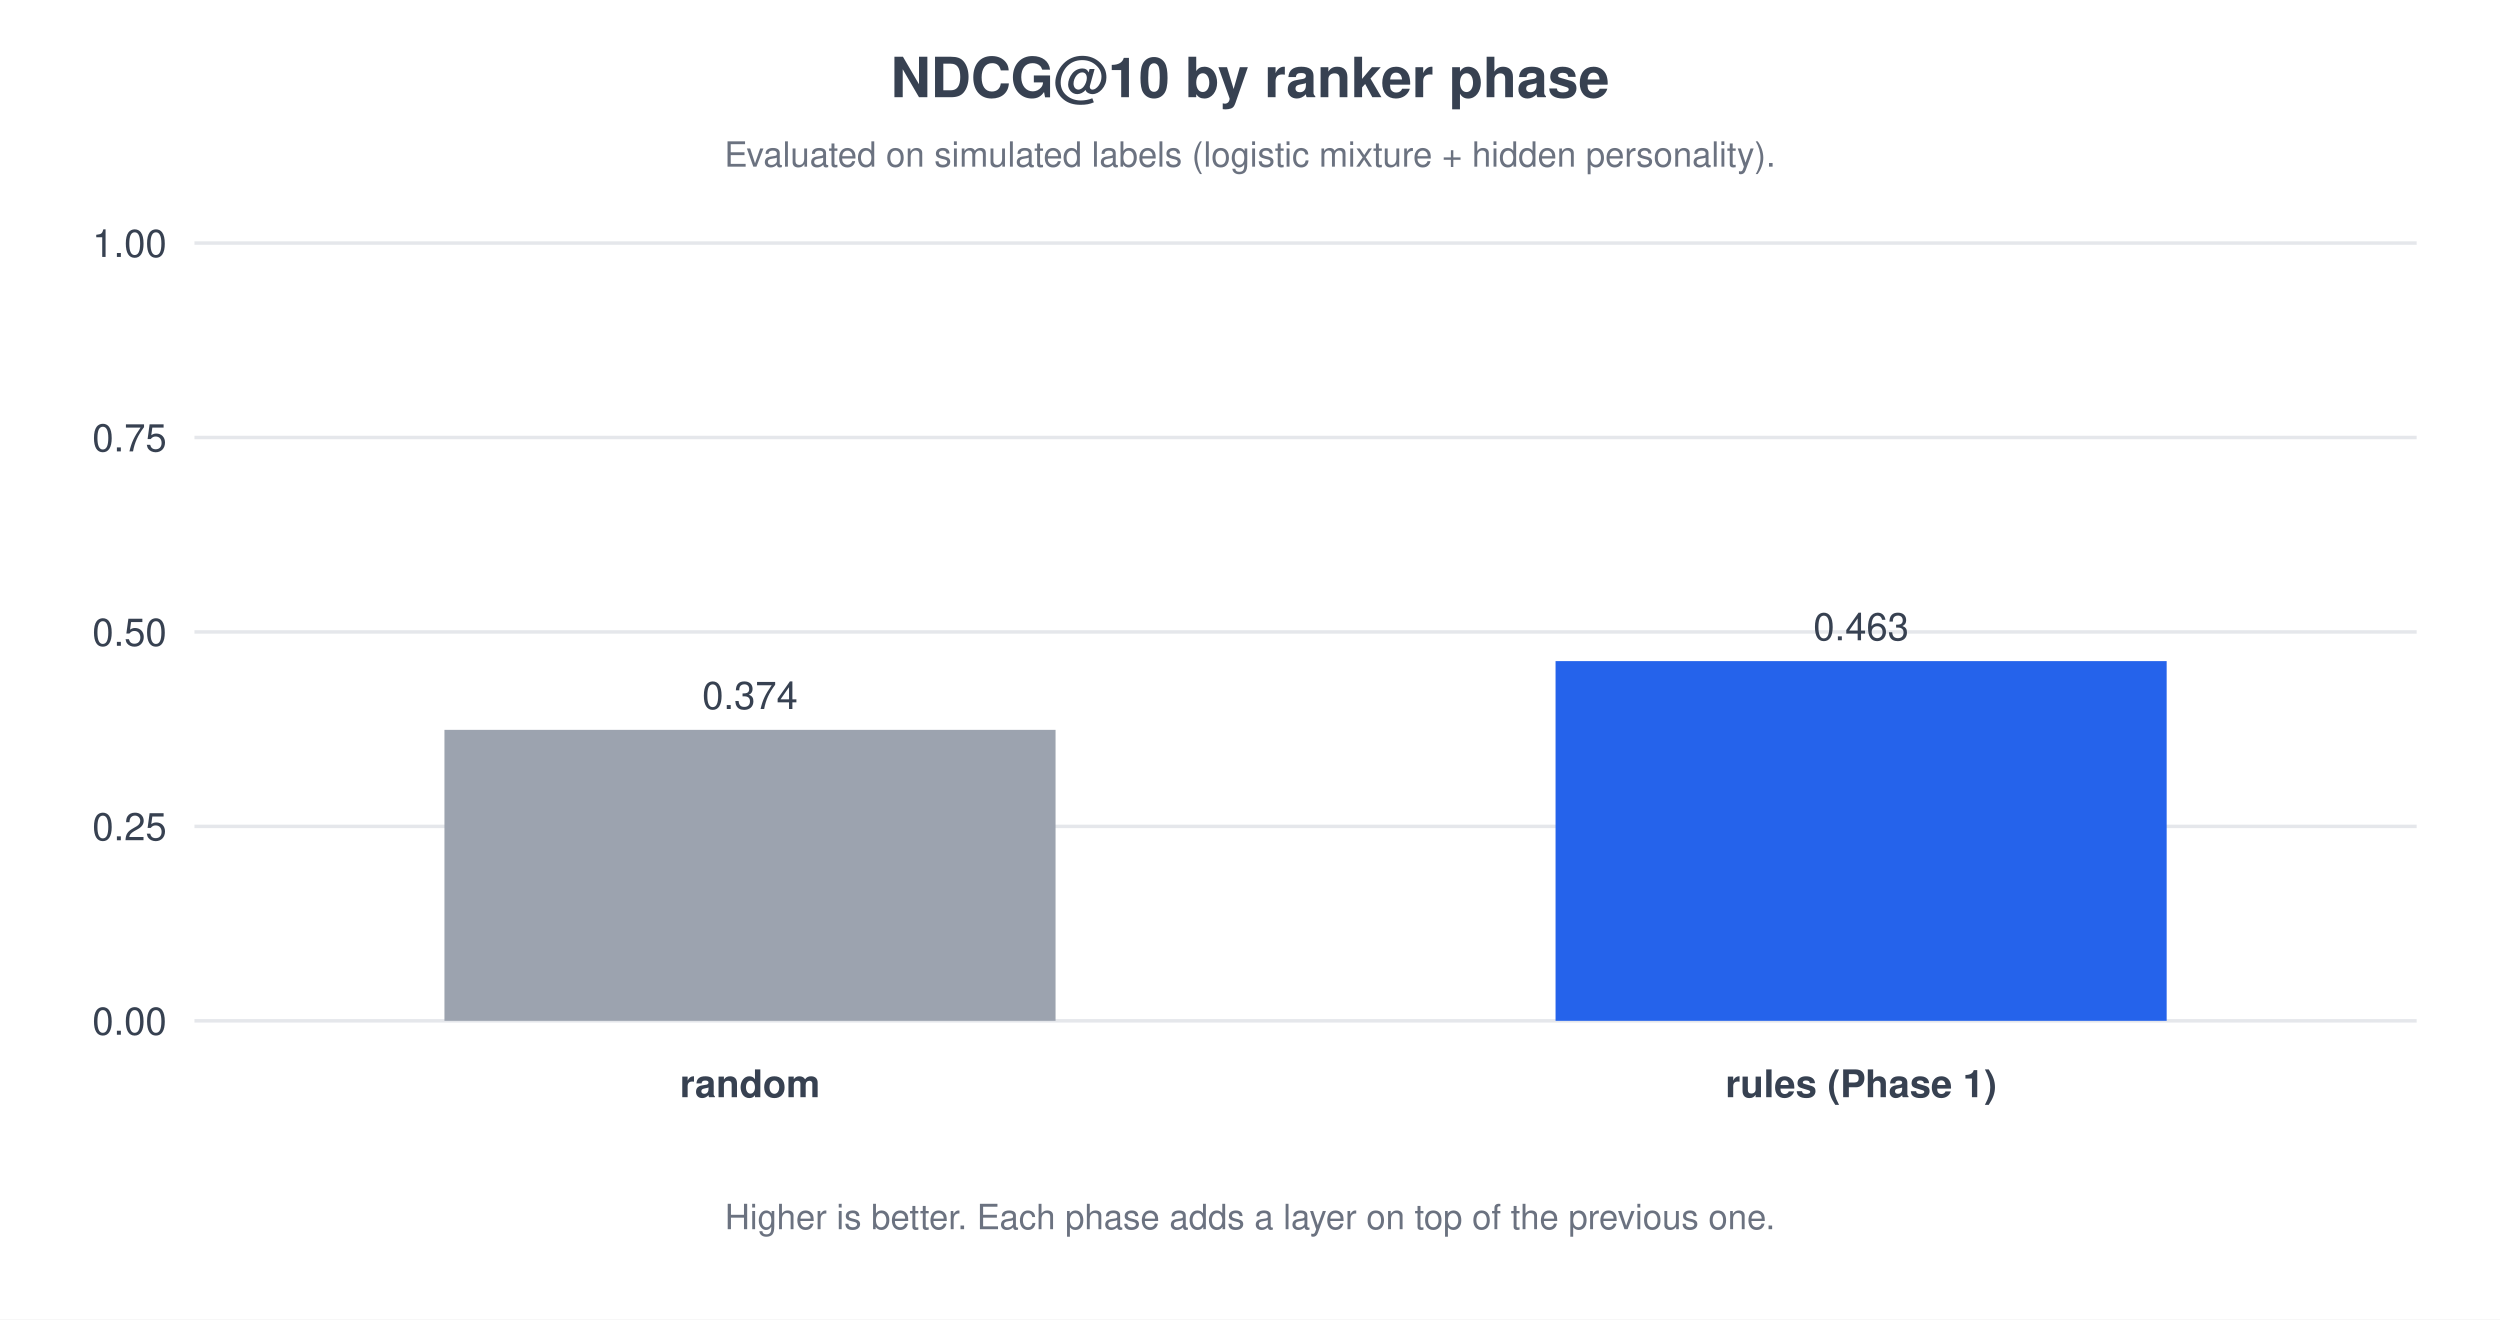
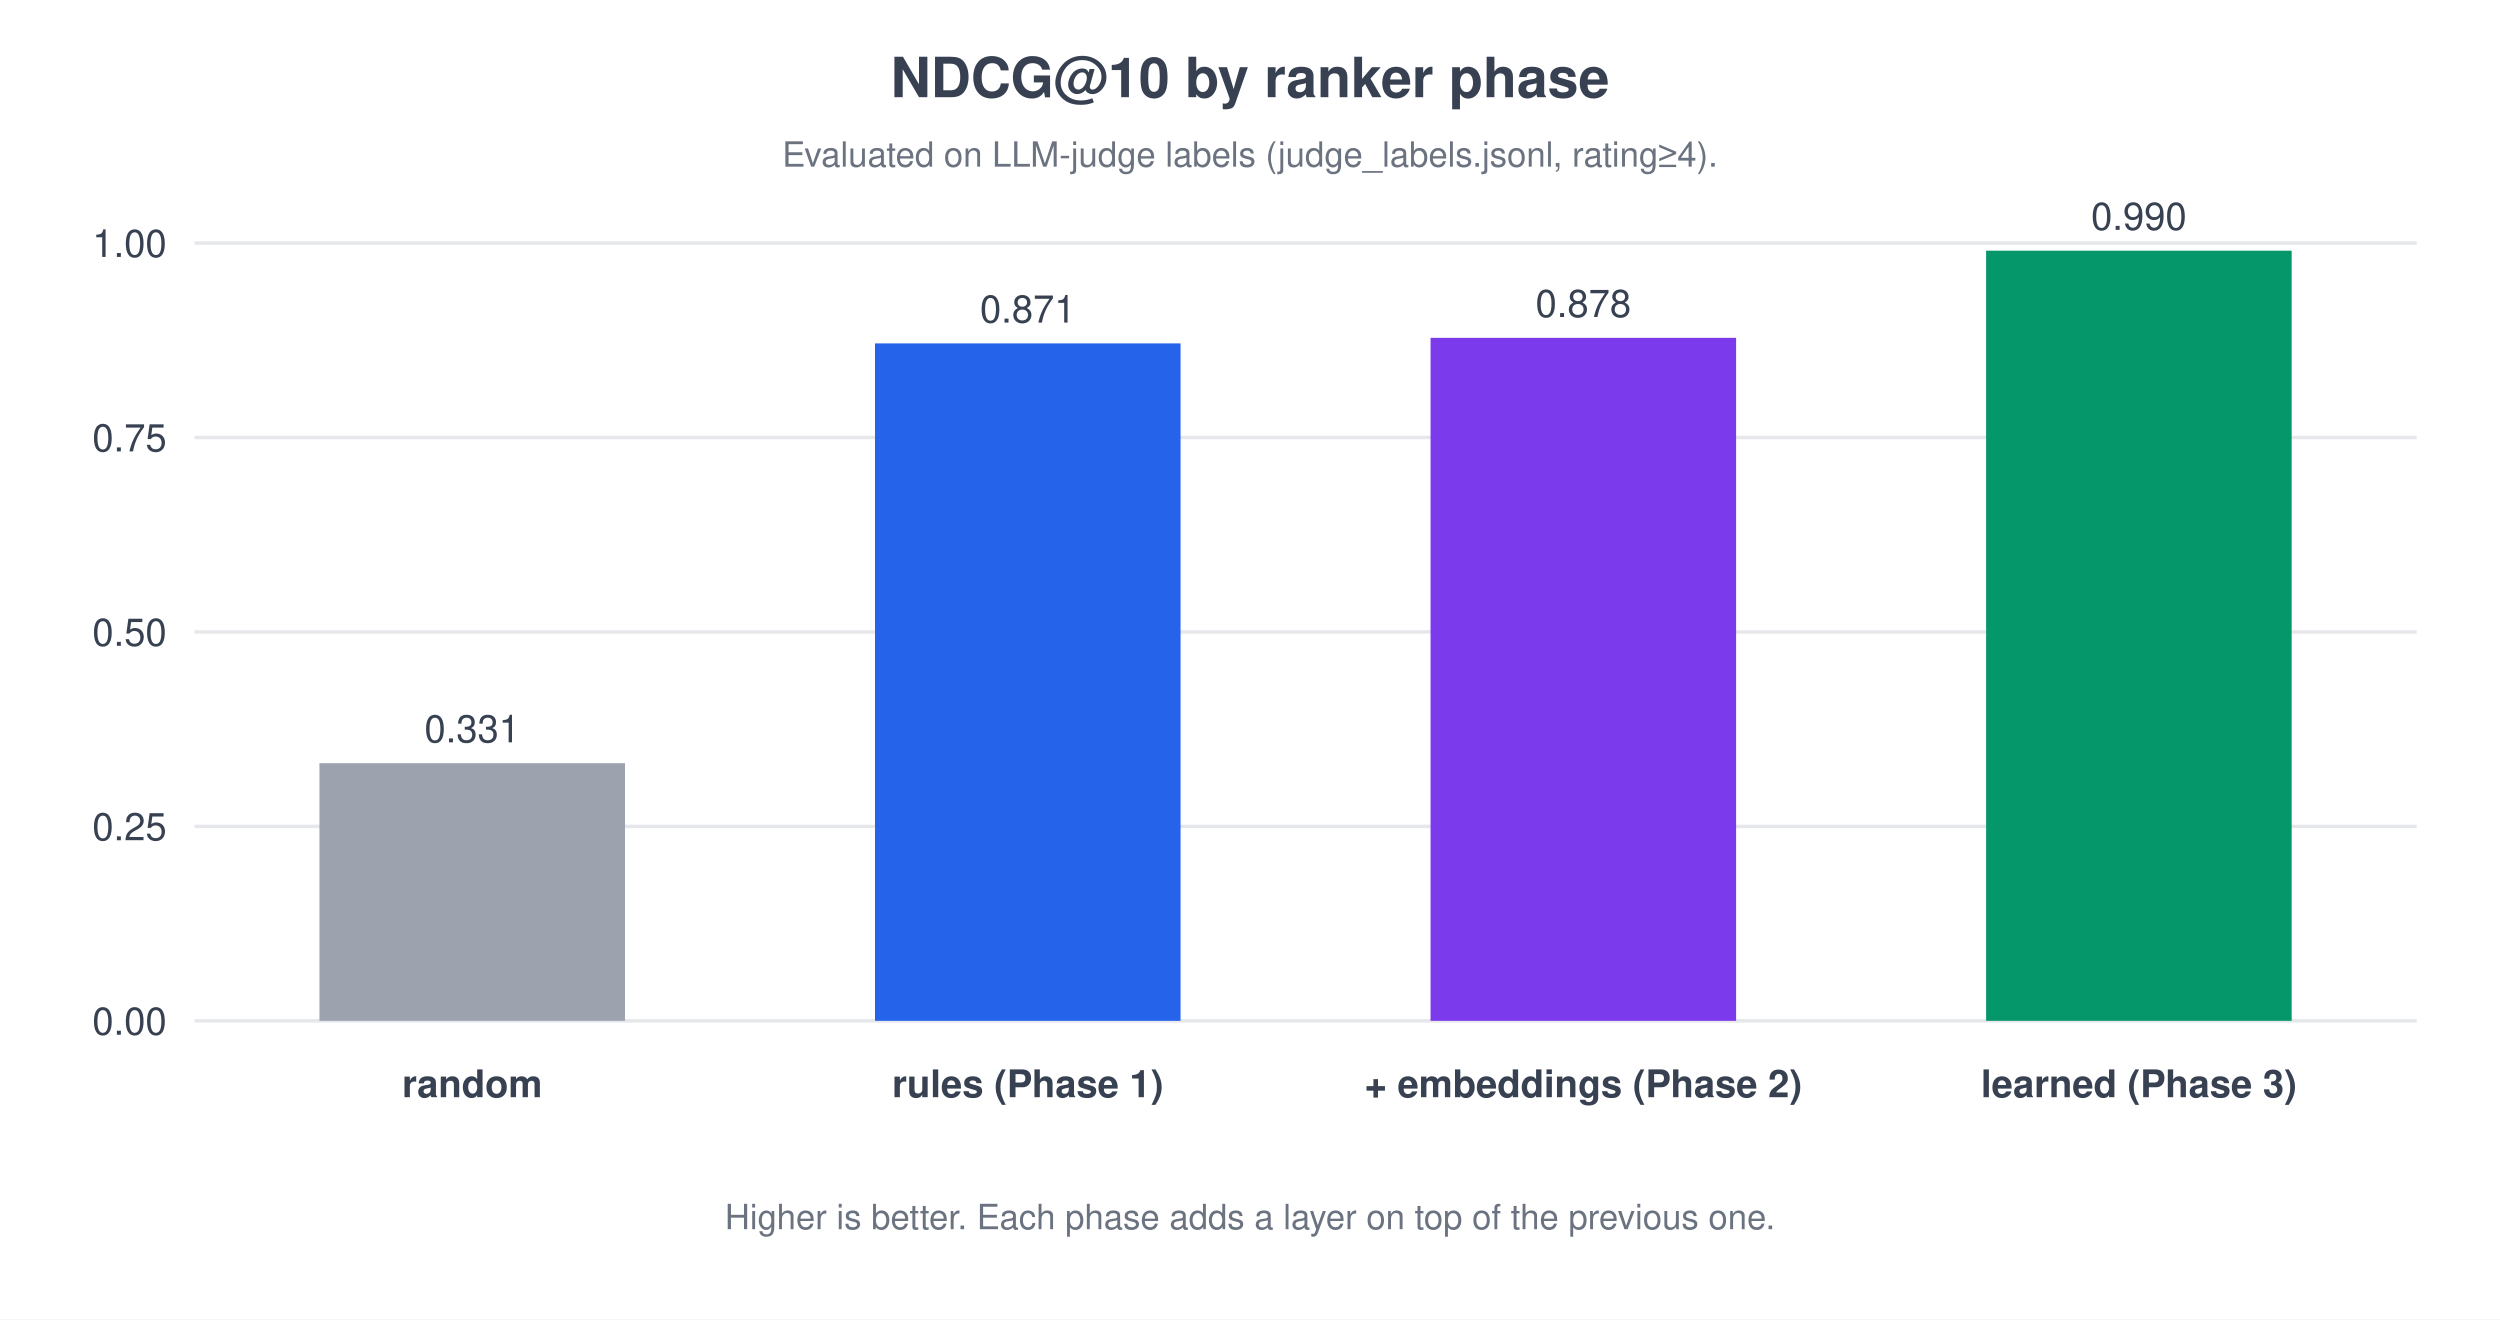
<svg xmlns="http://www.w3.org/2000/svg" viewBox="0 0 720 380" role="img" aria-labelledby="title" font-family="-apple-system, BlinkMacSystemFont, Segoe UI, Helvetica, Arial, sans-serif">
  <rect width="720" height="380" fill="white" />
  <text x="360.0" y="28.0" font-size="16" text-anchor="middle" fill="#374151" font-weight="bold">NDCG@10 by ranker phase</text>
-   <text x="360.0" y="48.0" font-size="10" text-anchor="middle" fill="#6B7280" font-weight="normal">Evaluated on simulated labels (logistic mixture + hidden personality).</text>
+   <text x="360.0" y="48.0" font-size="10" text-anchor="middle" fill="#6B7280" font-weight="normal">Evaluated on LLM-judge labels (judge_labels.jsonl, rating≥4).</text>
  <line x1="56.0" y1="294.0" x2="696.0" y2="294.0" stroke="#E5E7EB" stroke-width="1.0" />
  <text x="48.0" y="298.0" font-size="11" text-anchor="end" fill="#374151" font-weight="normal">0.00</text>
  <line x1="56.0" y1="238.0" x2="696.0" y2="238.0" stroke="#E5E7EB" stroke-width="1.0" />
  <text x="48.0" y="242.0" font-size="11" text-anchor="end" fill="#374151" font-weight="normal">0.25</text>
  <line x1="56.0" y1="182.0" x2="696.0" y2="182.0" stroke="#E5E7EB" stroke-width="1.0" />
  <text x="48.0" y="186.0" font-size="11" text-anchor="end" fill="#374151" font-weight="normal">0.50</text>
  <line x1="56.0" y1="126.0" x2="696.0" y2="126.0" stroke="#E5E7EB" stroke-width="1.0" />
  <text x="48.0" y="130.0" font-size="11" text-anchor="end" fill="#374151" font-weight="normal">0.75</text>
  <line x1="56.0" y1="70.0" x2="696.0" y2="70.0" stroke="#E5E7EB" stroke-width="1.0" />
  <text x="48.0" y="74.0" font-size="11" text-anchor="end" fill="#374151" font-weight="normal">1.00</text>
-   <rect x="128.0" y="210.2" width="176.0" height="83.8" fill="#9CA3AF" />
-   <text x="216.0" y="204.2" font-size="11" text-anchor="middle" fill="#374151" font-weight="normal">0.374</text>
-   <text x="216.0" y="316.0" font-size="11" text-anchor="middle" fill="#374151" font-weight="bold">random</text>
-   <rect x="448.0" y="190.4" width="176.0" height="103.6" fill="#2563EB" />
-   <text x="536.0" y="184.4" font-size="11" text-anchor="middle" fill="#374151" font-weight="normal">0.463</text>
-   <text x="536.0" y="316.0" font-size="11" text-anchor="middle" fill="#374151" font-weight="bold">rules (Phase 1)</text>
+   <rect x="92.0" y="219.8" width="88.0" height="74.2" fill="#9CA3AF" />
+   <text x="136.0" y="213.8" font-size="11" text-anchor="middle" fill="#374151" font-weight="normal">0.331</text>
+   <text x="136.0" y="316.0" font-size="11" text-anchor="middle" fill="#374151" font-weight="bold">random</text>
+   <rect x="252.0" y="98.9" width="88.0" height="195.1" fill="#2563EB" />
+   <text x="296.0" y="92.9" font-size="11" text-anchor="middle" fill="#374151" font-weight="normal">0.871</text>
+   <text x="296.0" y="316.0" font-size="11" text-anchor="middle" fill="#374151" font-weight="bold">rules (Phase 1)</text>
+   <rect x="412.0" y="97.3" width="88.0" height="196.7" fill="#7C3AED" />
+   <text x="456.0" y="91.3" font-size="11" text-anchor="middle" fill="#374151" font-weight="normal">0.878</text>
+   <text x="456.0" y="316.0" font-size="11" text-anchor="middle" fill="#374151" font-weight="bold">+ embeddings (Phase 2)</text>
+   <rect x="572.0" y="72.2" width="88.0" height="221.8" fill="#059669" />
+   <text x="616.0" y="66.2" font-size="11" text-anchor="middle" fill="#374151" font-weight="normal">0.990</text>
+   <text x="616.0" y="316.0" font-size="11" text-anchor="middle" fill="#374151" font-weight="bold">learned (Phase 3)</text>
  <text x="360.0" y="354.0" font-size="10" text-anchor="middle" fill="#6B7280" font-weight="normal">Higher is better. Each phase adds a layer on top of the previous one.</text>
</svg>
